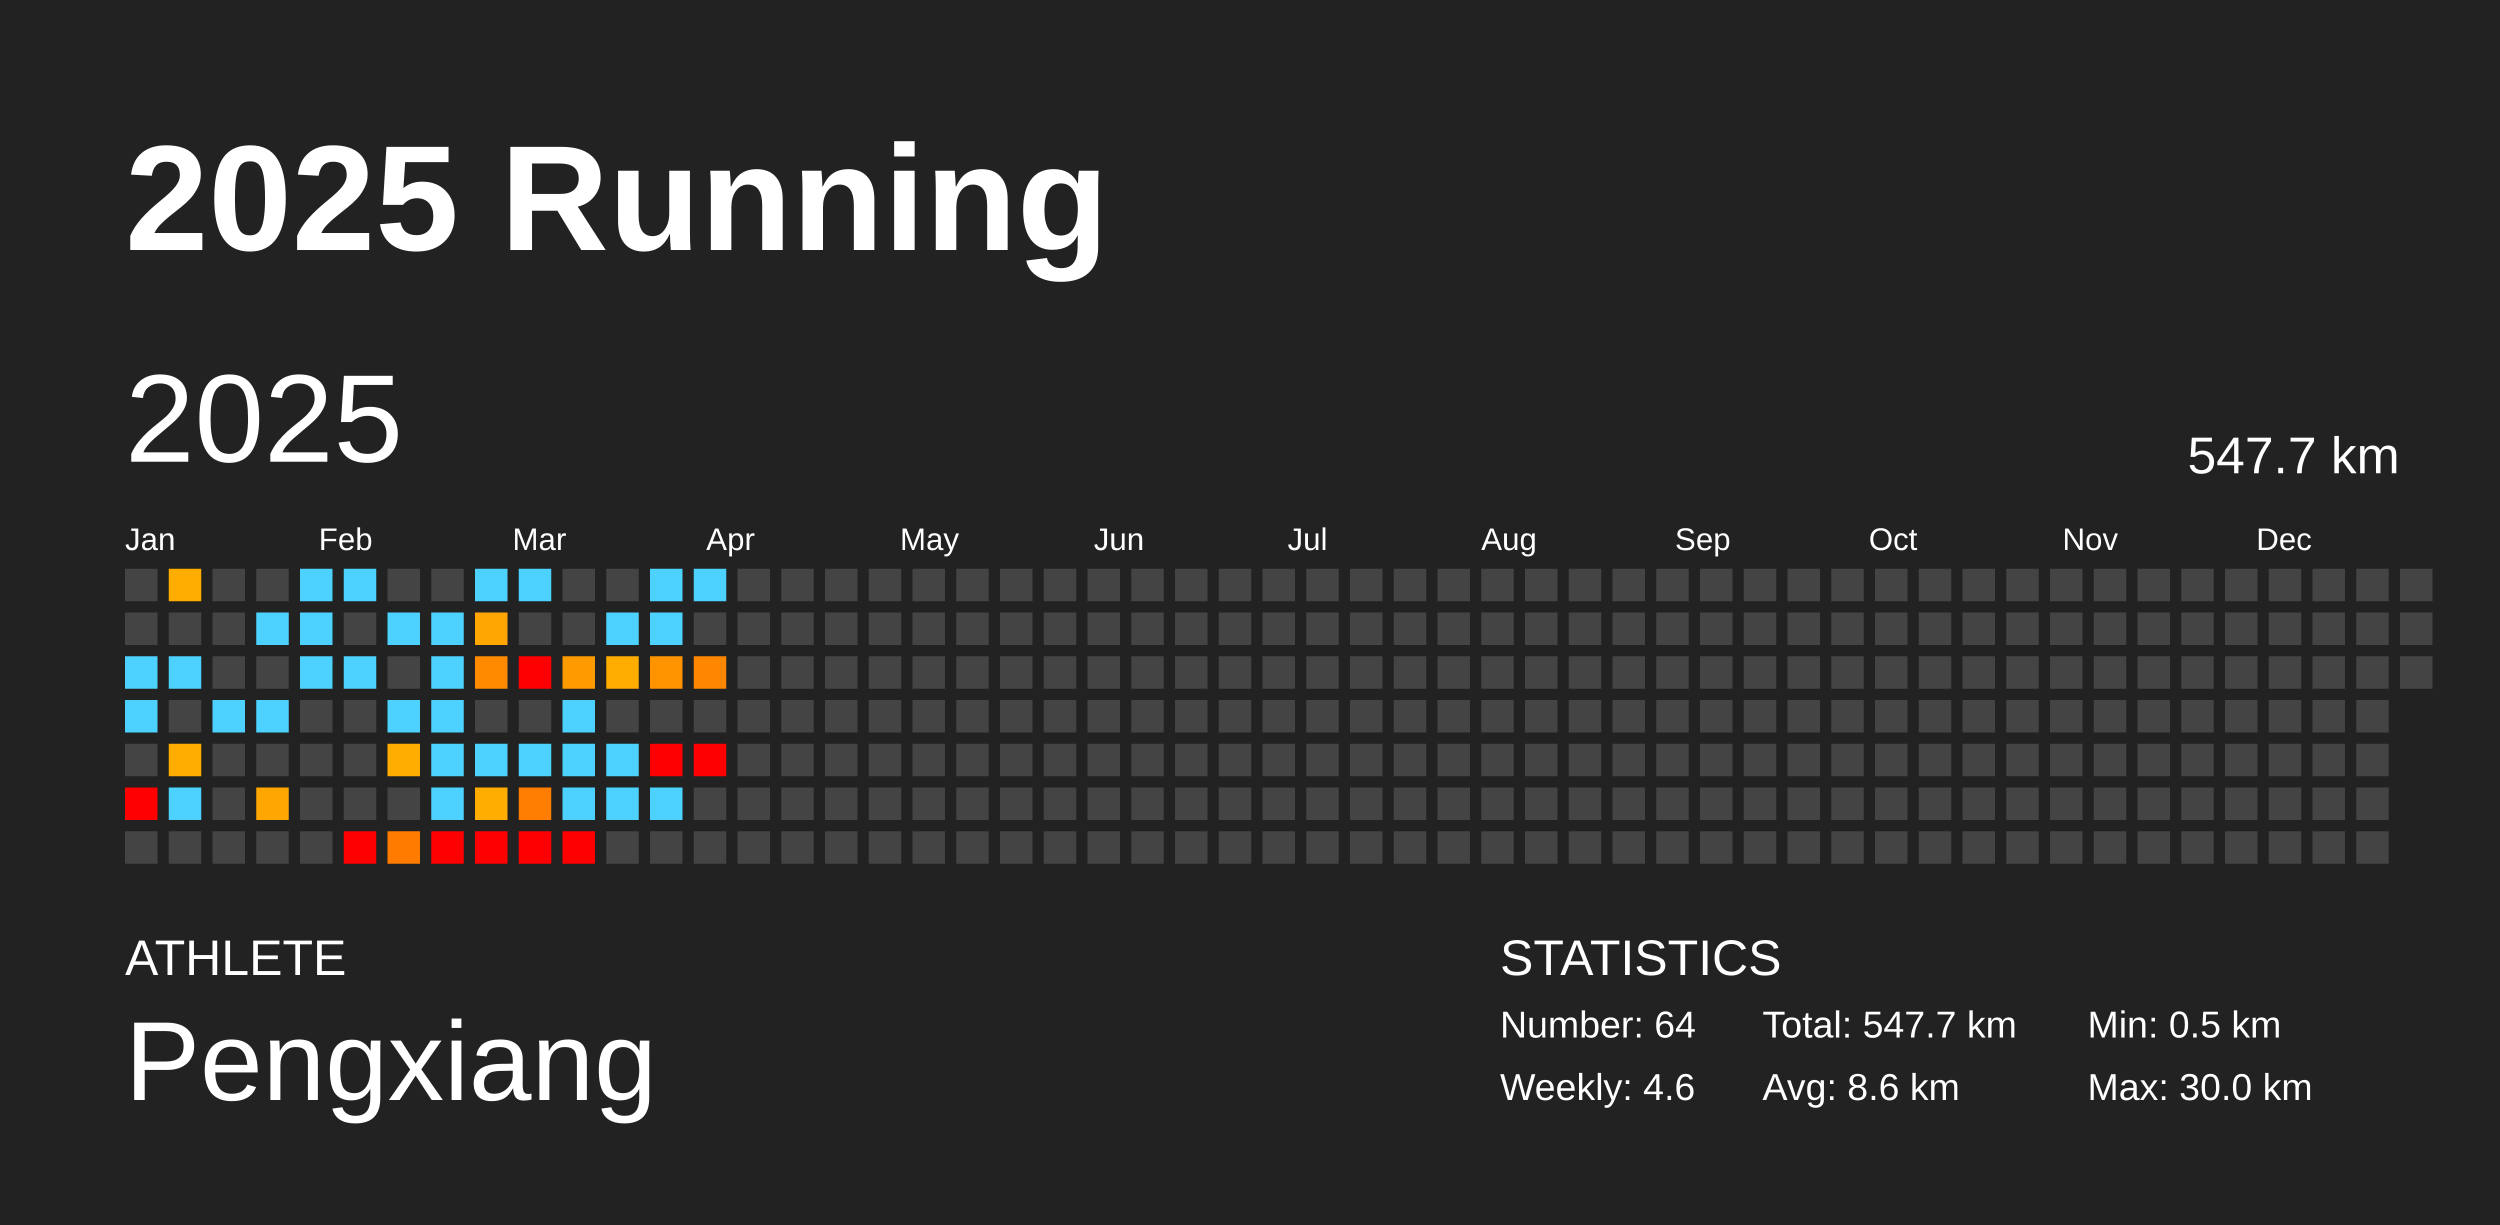
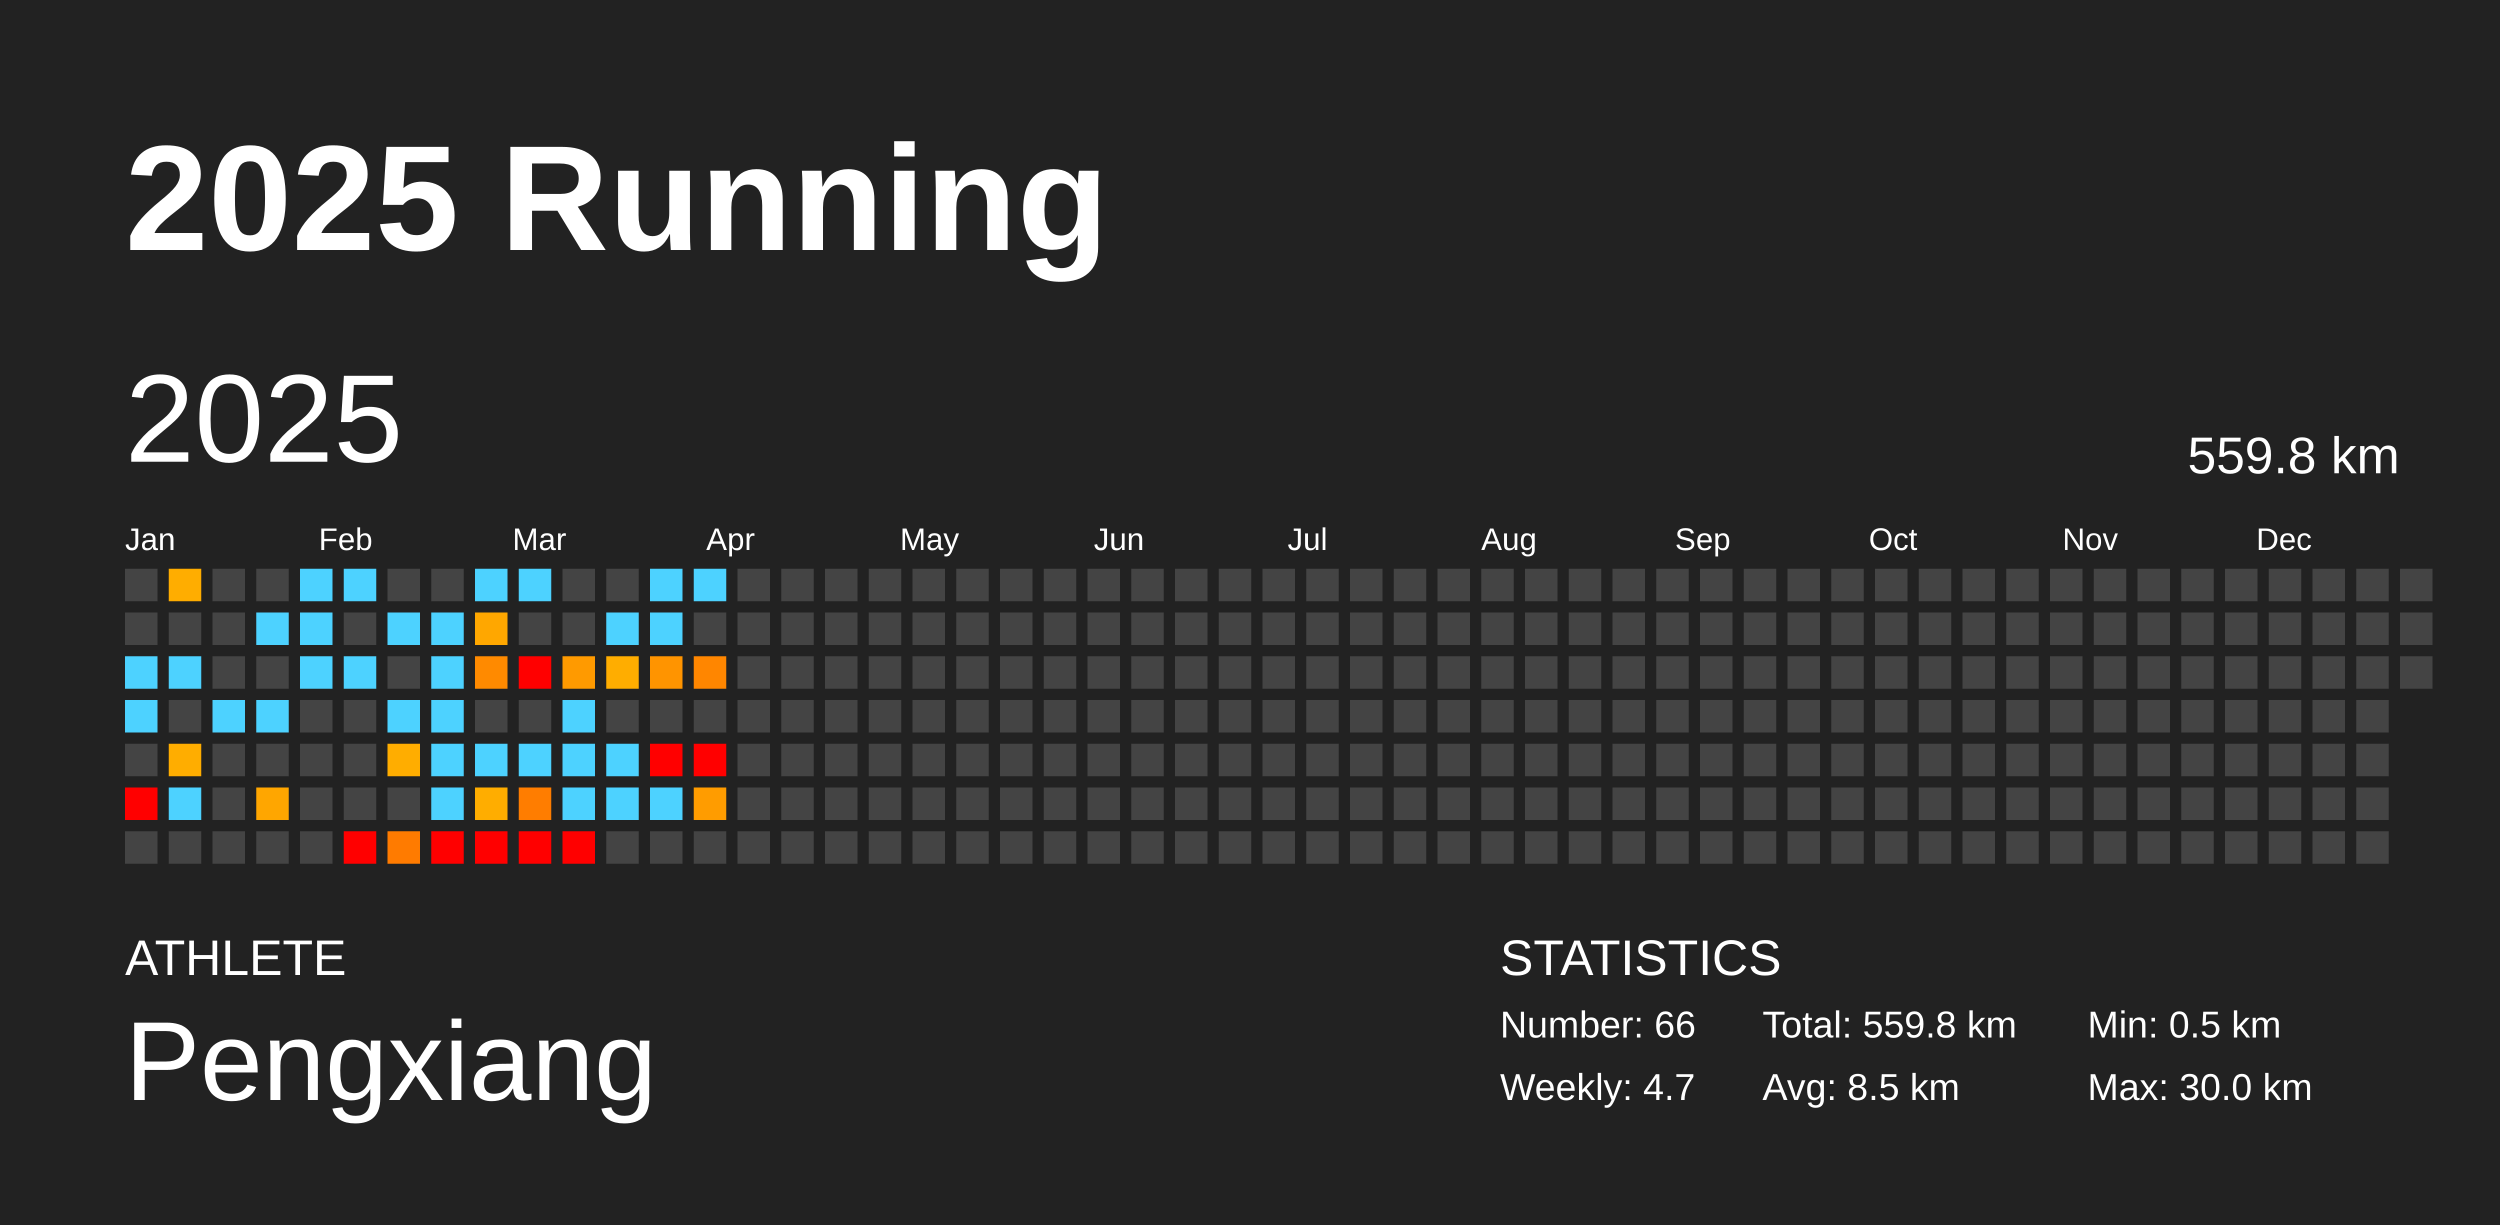
<svg xmlns="http://www.w3.org/2000/svg" baseProfile="full" height="98mm" version="1.1" viewBox="0,0,200,98" width="200mm">
  <defs />
  <rect fill="#222222" height="98" width="200" x="0" y="0" />
  <text fill="#FFFFFF" style="font-size:12px; font-family:Arial; font-weight:bold;" x="10" y="20">2025 Running</text>
  <text fill="#FFFFFF" style="font-size:4px; font-family:Arial" x="10" y="78">ATHLETE</text>
  <text fill="#FFFFFF" style="font-size:9px; font-family:Arial" x="10" y="88">Pengxiang</text>
  <text fill="#FFFFFF" style="font-size:4px; font-family:Arial" x="120" y="78">STATISTICS</text>
-   <text fill="#FFFFFF" style="font-size:3px; font-family:Arial" x="120" y="83">Number: 64</text>
-   <text fill="#FFFFFF" style="font-size:3px; font-family:Arial" x="120" y="88">Weekly: 4.6</text>
-   <text fill="#FFFFFF" style="font-size:3px; font-family:Arial" x="141" y="83">Total: 547.7 km</text>
-   <text fill="#FFFFFF" style="font-size:3px; font-family:Arial" x="141" y="88">Avg: 8.6 km</text>
+   <text fill="#FFFFFF" style="font-size:3px; font-family:Arial" x="120" y="83">Number: 66</text>
+   <text fill="#FFFFFF" style="font-size:3px; font-family:Arial" x="120" y="88">Weekly: 4.7</text>
+   <text fill="#FFFFFF" style="font-size:3px; font-family:Arial" x="141" y="83">Total: 559.8 km</text>
+   <text fill="#FFFFFF" style="font-size:3px; font-family:Arial" x="141" y="88">Avg: 8.5 km</text>
  <text fill="#FFFFFF" style="font-size:3px; font-family:Arial" x="167" y="83">Min: 0.5 km</text>
  <text fill="#FFFFFF" style="font-size:3px; font-family:Arial" x="167" y="88">Max: 30.0 km</text>
  <text dominant-baseline="hanging" fill="#FFFFFF" style="font-size:10.0px; font-family:Arial;" x="10" y="30">2025</text>
-   <text dominant-baseline="hanging" fill="#FFFFFF" style="font-size:4.125px; font-family:Arial;" x="175" y="35">547.7 km</text>
+   <text dominant-baseline="hanging" fill="#FFFFFF" style="font-size:4.125px; font-family:Arial;" x="175" y="35">559.8 km</text>
  <text fill="#FFFFFF" style="font-size:2.5px; font-family:Arial" x="10.0" y="44">Jan</text>
  <text fill="#FFFFFF" style="font-size:2.5px; font-family:Arial" x="25.5" y="44">Feb</text>
  <text fill="#FFFFFF" style="font-size:2.5px; font-family:Arial" x="41.0" y="44">Mar</text>
  <text fill="#FFFFFF" style="font-size:2.5px; font-family:Arial" x="56.5" y="44">Apr</text>
  <text fill="#FFFFFF" style="font-size:2.5px; font-family:Arial" x="72.0" y="44">May</text>
  <text fill="#FFFFFF" style="font-size:2.5px; font-family:Arial" x="87.5" y="44">Jun</text>
  <text fill="#FFFFFF" style="font-size:2.5px; font-family:Arial" x="103.0" y="44">Jul</text>
  <text fill="#FFFFFF" style="font-size:2.5px; font-family:Arial" x="118.5" y="44">Aug</text>
  <text fill="#FFFFFF" style="font-size:2.5px; font-family:Arial" x="134.0" y="44">Sep</text>
  <text fill="#FFFFFF" style="font-size:2.5px; font-family:Arial" x="149.5" y="44">Oct</text>
  <text fill="#FFFFFF" style="font-size:2.5px; font-family:Arial" x="165.0" y="44">Nov</text>
  <text fill="#FFFFFF" style="font-size:2.5px; font-family:Arial" x="180.5" y="44">Dec</text>
  <rect fill="#444444" height="2.6" width="2.6" x="10.0" y="45.5" />
  <rect fill="#444444" height="2.6" width="2.6" x="10.0" y="49.0" />
  <rect fill="#4dd2ff" height="2.6" width="2.6" x="10.0" y="52.5" />
  <rect fill="#4dd2ff" height="2.6" width="2.6" x="10.0" y="56.0" />
  <rect fill="#444444" height="2.6" width="2.6" x="10.0" y="59.5" />
  <rect fill="red" height="2.6" width="2.6" x="10.0" y="63.0" />
  <rect fill="#444444" height="2.6" width="2.6" x="10.0" y="66.5" />
  <rect fill="#ffad00" height="2.6" width="2.6" x="13.5" y="45.5" />
  <rect fill="#444444" height="2.6" width="2.6" x="13.5" y="49.0" />
  <rect fill="#4dd2ff" height="2.6" width="2.6" x="13.5" y="52.5" />
  <rect fill="#444444" height="2.6" width="2.6" x="13.5" y="56.0" />
  <rect fill="#ffad00" height="2.6" width="2.6" x="13.5" y="59.5" />
  <rect fill="#4dd2ff" height="2.6" width="2.6" x="13.5" y="63.0" />
  <rect fill="#444444" height="2.6" width="2.6" x="13.5" y="66.5" />
  <rect fill="#444444" height="2.6" width="2.6" x="17.0" y="45.5" />
  <rect fill="#444444" height="2.6" width="2.6" x="17.0" y="49.0" />
  <rect fill="#444444" height="2.6" width="2.6" x="17.0" y="52.5" />
  <rect fill="#4dd2ff" height="2.6" width="2.6" x="17.0" y="56.0" />
  <rect fill="#444444" height="2.6" width="2.6" x="17.0" y="59.5" />
  <rect fill="#444444" height="2.6" width="2.6" x="17.0" y="63.0" />
  <rect fill="#444444" height="2.6" width="2.6" x="17.0" y="66.5" />
  <rect fill="#444444" height="2.6" width="2.6" x="20.5" y="45.5" />
  <rect fill="#4dd2ff" height="2.6" width="2.6" x="20.5" y="49.0" />
  <rect fill="#444444" height="2.6" width="2.6" x="20.5" y="52.5" />
  <rect fill="#4dd2ff" height="2.6" width="2.6" x="20.5" y="56.0" />
  <rect fill="#444444" height="2.6" width="2.6" x="20.5" y="59.5" />
  <rect fill="#ffa600" height="2.6" width="2.6" x="20.5" y="63.0" />
  <rect fill="#444444" height="2.6" width="2.6" x="20.5" y="66.5" />
  <rect fill="#4dd2ff" height="2.6" width="2.6" x="24.0" y="45.5" />
  <rect fill="#4dd2ff" height="2.6" width="2.6" x="24.0" y="49.0" />
  <rect fill="#4dd2ff" height="2.6" width="2.6" x="24.0" y="52.5" />
  <rect fill="#444444" height="2.6" width="2.6" x="24.0" y="56.0" />
  <rect fill="#444444" height="2.6" width="2.6" x="24.0" y="59.5" />
  <rect fill="#444444" height="2.6" width="2.6" x="24.0" y="63.0" />
  <rect fill="#444444" height="2.6" width="2.6" x="24.0" y="66.5" />
  <rect fill="#4dd2ff" height="2.6" width="2.6" x="27.5" y="45.5" />
  <rect fill="#444444" height="2.6" width="2.6" x="27.5" y="49.0" />
  <rect fill="#4dd2ff" height="2.6" width="2.6" x="27.5" y="52.5" />
  <rect fill="#444444" height="2.6" width="2.6" x="27.5" y="56.0" />
  <rect fill="#444444" height="2.6" width="2.6" x="27.5" y="59.5" />
  <rect fill="#444444" height="2.6" width="2.6" x="27.5" y="63.0" />
  <rect fill="red" height="2.6" width="2.6" x="27.5" y="66.5" />
  <rect fill="#444444" height="2.6" width="2.6" x="31.0" y="45.5" />
  <rect fill="#4dd2ff" height="2.6" width="2.6" x="31.0" y="49.0" />
  <rect fill="#444444" height="2.6" width="2.6" x="31.0" y="52.5" />
  <rect fill="#4dd2ff" height="2.6" width="2.6" x="31.0" y="56.0" />
  <rect fill="#ffad00" height="2.6" width="2.6" x="31.0" y="59.5" />
  <rect fill="#444444" height="2.6" width="2.6" x="31.0" y="63.0" />
  <rect fill="#ff7b00" height="2.6" width="2.6" x="31.0" y="66.5" />
  <rect fill="#444444" height="2.6" width="2.6" x="34.5" y="45.5" />
  <rect fill="#4dd2ff" height="2.6" width="2.6" x="34.5" y="49.0" />
  <rect fill="#4dd2ff" height="2.6" width="2.6" x="34.5" y="52.5" />
  <rect fill="#4dd2ff" height="2.6" width="2.6" x="34.5" y="56.0" />
  <rect fill="#4dd2ff" height="2.6" width="2.6" x="34.5" y="59.5" />
  <rect fill="#4dd2ff" height="2.6" width="2.6" x="34.5" y="63.0" />
  <rect fill="red" height="2.6" width="2.6" x="34.5" y="66.5" />
  <rect fill="#4dd2ff" height="2.6" width="2.6" x="38.0" y="45.5" />
  <rect fill="#ffa700" height="2.6" width="2.6" x="38.0" y="49.0" />
  <rect fill="#ff8a00" height="2.6" width="2.6" x="38.0" y="52.5" />
  <rect fill="#444444" height="2.6" width="2.6" x="38.0" y="56.0" />
  <rect fill="#4dd2ff" height="2.6" width="2.6" x="38.0" y="59.5" />
  <rect fill="#ffad00" height="2.6" width="2.6" x="38.0" y="63.0" />
  <rect fill="red" height="2.6" width="2.6" x="38.0" y="66.5" />
  <rect fill="#4dd2ff" height="2.6" width="2.6" x="41.5" y="45.5" />
  <rect fill="#444444" height="2.6" width="2.6" x="41.5" y="49.0" />
  <rect fill="red" height="2.6" width="2.6" x="41.5" y="52.5" />
  <rect fill="#444444" height="2.6" width="2.6" x="41.5" y="56.0" />
  <rect fill="#4dd2ff" height="2.6" width="2.6" x="41.5" y="59.5" />
  <rect fill="#ff7d00" height="2.6" width="2.6" x="41.5" y="63.0" />
  <rect fill="red" height="2.6" width="2.6" x="41.5" y="66.5" />
  <rect fill="#444444" height="2.6" width="2.6" x="45.0" y="45.5" />
  <rect fill="#444444" height="2.6" width="2.6" x="45.0" y="49.0" />
  <rect fill="#ff9a00" height="2.6" width="2.6" x="45.0" y="52.5" />
  <rect fill="#4dd2ff" height="2.6" width="2.6" x="45.0" y="56.0" />
  <rect fill="#4dd2ff" height="2.6" width="2.6" x="45.0" y="59.5" />
  <rect fill="#4dd2ff" height="2.6" width="2.6" x="45.0" y="63.0" />
  <rect fill="red" height="2.6" width="2.6" x="45.0" y="66.5" />
  <rect fill="#444444" height="2.6" width="2.6" x="48.5" y="45.5" />
  <rect fill="#4dd2ff" height="2.6" width="2.6" x="48.5" y="49.0" />
  <rect fill="#ffad00" height="2.6" width="2.6" x="48.5" y="52.5" />
  <rect fill="#444444" height="2.6" width="2.6" x="48.5" y="56.0" />
  <rect fill="#4dd2ff" height="2.6" width="2.6" x="48.5" y="59.5" />
  <rect fill="#4dd2ff" height="2.6" width="2.6" x="48.5" y="63.0" />
  <rect fill="#444444" height="2.6" width="2.6" x="48.5" y="66.5" />
  <rect fill="#4dd2ff" height="2.6" width="2.6" x="52.0" y="45.5" />
  <rect fill="#4dd2ff" height="2.6" width="2.6" x="52.0" y="49.0" />
  <rect fill="#ff9400" height="2.6" width="2.6" x="52.0" y="52.5" />
  <rect fill="#444444" height="2.6" width="2.6" x="52.0" y="56.0" />
  <rect fill="red" height="2.6" width="2.6" x="52.0" y="59.5" />
  <rect fill="#4dd2ff" height="2.6" width="2.6" x="52.0" y="63.0" />
  <rect fill="#444444" height="2.6" width="2.6" x="52.0" y="66.5" />
  <rect fill="#4dd2ff" height="2.6" width="2.6" x="55.5" y="45.5" />
  <rect fill="#444444" height="2.6" width="2.6" x="55.5" y="49.0" />
  <rect fill="#ff8600" height="2.6" width="2.6" x="55.5" y="52.5" />
  <rect fill="#444444" height="2.6" width="2.6" x="55.5" y="56.0" />
  <rect fill="red" height="2.6" width="2.6" x="55.5" y="59.5" />
-   <rect fill="#444444" height="2.6" width="2.6" x="55.5" y="63.0" />
+   <rect fill="#ff9c00" height="2.6" width="2.6" x="55.5" y="63.0" />
  <rect fill="#444444" height="2.6" width="2.6" x="55.5" y="66.5" />
  <rect fill="#444444" height="2.6" width="2.6" x="59.0" y="45.5" />
  <rect fill="#444444" height="2.6" width="2.6" x="59.0" y="49.0" />
  <rect fill="#444444" height="2.6" width="2.6" x="59.0" y="52.5" />
  <rect fill="#444444" height="2.6" width="2.6" x="59.0" y="56.0" />
  <rect fill="#444444" height="2.6" width="2.6" x="59.0" y="59.5" />
  <rect fill="#444444" height="2.6" width="2.6" x="59.0" y="63.0" />
  <rect fill="#444444" height="2.6" width="2.6" x="59.0" y="66.5" />
  <rect fill="#444444" height="2.6" width="2.6" x="62.5" y="45.5" />
  <rect fill="#444444" height="2.6" width="2.6" x="62.5" y="49.0" />
  <rect fill="#444444" height="2.6" width="2.6" x="62.5" y="52.5" />
  <rect fill="#444444" height="2.6" width="2.6" x="62.5" y="56.0" />
  <rect fill="#444444" height="2.6" width="2.6" x="62.5" y="59.5" />
  <rect fill="#444444" height="2.6" width="2.6" x="62.5" y="63.0" />
  <rect fill="#444444" height="2.6" width="2.6" x="62.5" y="66.5" />
  <rect fill="#444444" height="2.6" width="2.6" x="66.0" y="45.5" />
  <rect fill="#444444" height="2.6" width="2.6" x="66.0" y="49.0" />
  <rect fill="#444444" height="2.6" width="2.6" x="66.0" y="52.5" />
  <rect fill="#444444" height="2.6" width="2.6" x="66.0" y="56.0" />
  <rect fill="#444444" height="2.6" width="2.6" x="66.0" y="59.5" />
  <rect fill="#444444" height="2.6" width="2.6" x="66.0" y="63.0" />
  <rect fill="#444444" height="2.6" width="2.6" x="66.0" y="66.5" />
  <rect fill="#444444" height="2.6" width="2.6" x="69.5" y="45.5" />
  <rect fill="#444444" height="2.6" width="2.6" x="69.5" y="49.0" />
  <rect fill="#444444" height="2.6" width="2.6" x="69.5" y="52.5" />
  <rect fill="#444444" height="2.6" width="2.6" x="69.5" y="56.0" />
  <rect fill="#444444" height="2.6" width="2.6" x="69.5" y="59.5" />
  <rect fill="#444444" height="2.6" width="2.6" x="69.5" y="63.0" />
  <rect fill="#444444" height="2.6" width="2.6" x="69.5" y="66.5" />
  <rect fill="#444444" height="2.6" width="2.6" x="73.0" y="45.5" />
  <rect fill="#444444" height="2.6" width="2.6" x="73.0" y="49.0" />
  <rect fill="#444444" height="2.6" width="2.6" x="73.0" y="52.5" />
  <rect fill="#444444" height="2.6" width="2.6" x="73.0" y="56.0" />
  <rect fill="#444444" height="2.6" width="2.6" x="73.0" y="59.5" />
  <rect fill="#444444" height="2.6" width="2.6" x="73.0" y="63.0" />
  <rect fill="#444444" height="2.6" width="2.6" x="73.0" y="66.5" />
  <rect fill="#444444" height="2.6" width="2.6" x="76.5" y="45.5" />
  <rect fill="#444444" height="2.6" width="2.6" x="76.5" y="49.0" />
  <rect fill="#444444" height="2.6" width="2.6" x="76.5" y="52.5" />
  <rect fill="#444444" height="2.6" width="2.6" x="76.5" y="56.0" />
  <rect fill="#444444" height="2.6" width="2.6" x="76.5" y="59.5" />
  <rect fill="#444444" height="2.6" width="2.6" x="76.5" y="63.0" />
  <rect fill="#444444" height="2.6" width="2.6" x="76.5" y="66.5" />
  <rect fill="#444444" height="2.6" width="2.6" x="80.0" y="45.5" />
  <rect fill="#444444" height="2.6" width="2.6" x="80.0" y="49.0" />
  <rect fill="#444444" height="2.6" width="2.6" x="80.0" y="52.5" />
  <rect fill="#444444" height="2.6" width="2.6" x="80.0" y="56.0" />
  <rect fill="#444444" height="2.6" width="2.6" x="80.0" y="59.5" />
  <rect fill="#444444" height="2.6" width="2.6" x="80.0" y="63.0" />
  <rect fill="#444444" height="2.6" width="2.6" x="80.0" y="66.5" />
  <rect fill="#444444" height="2.6" width="2.6" x="83.5" y="45.5" />
  <rect fill="#444444" height="2.6" width="2.6" x="83.5" y="49.0" />
  <rect fill="#444444" height="2.6" width="2.6" x="83.5" y="52.5" />
  <rect fill="#444444" height="2.6" width="2.6" x="83.5" y="56.0" />
  <rect fill="#444444" height="2.6" width="2.6" x="83.5" y="59.5" />
  <rect fill="#444444" height="2.6" width="2.6" x="83.5" y="63.0" />
  <rect fill="#444444" height="2.6" width="2.6" x="83.5" y="66.5" />
  <rect fill="#444444" height="2.6" width="2.6" x="87.0" y="45.5" />
  <rect fill="#444444" height="2.6" width="2.6" x="87.0" y="49.0" />
  <rect fill="#444444" height="2.6" width="2.6" x="87.0" y="52.5" />
  <rect fill="#444444" height="2.6" width="2.6" x="87.0" y="56.0" />
  <rect fill="#444444" height="2.6" width="2.6" x="87.0" y="59.5" />
  <rect fill="#444444" height="2.6" width="2.6" x="87.0" y="63.0" />
  <rect fill="#444444" height="2.6" width="2.6" x="87.0" y="66.5" />
  <rect fill="#444444" height="2.6" width="2.6" x="90.5" y="45.5" />
  <rect fill="#444444" height="2.6" width="2.6" x="90.5" y="49.0" />
  <rect fill="#444444" height="2.6" width="2.6" x="90.5" y="52.5" />
  <rect fill="#444444" height="2.6" width="2.6" x="90.5" y="56.0" />
  <rect fill="#444444" height="2.6" width="2.6" x="90.5" y="59.5" />
  <rect fill="#444444" height="2.6" width="2.6" x="90.5" y="63.0" />
  <rect fill="#444444" height="2.6" width="2.6" x="90.5" y="66.5" />
  <rect fill="#444444" height="2.6" width="2.6" x="94.0" y="45.5" />
  <rect fill="#444444" height="2.6" width="2.6" x="94.0" y="49.0" />
  <rect fill="#444444" height="2.6" width="2.6" x="94.0" y="52.5" />
  <rect fill="#444444" height="2.6" width="2.6" x="94.0" y="56.0" />
  <rect fill="#444444" height="2.6" width="2.6" x="94.0" y="59.5" />
  <rect fill="#444444" height="2.6" width="2.6" x="94.0" y="63.0" />
  <rect fill="#444444" height="2.6" width="2.6" x="94.0" y="66.5" />
  <rect fill="#444444" height="2.6" width="2.6" x="97.5" y="45.5" />
  <rect fill="#444444" height="2.6" width="2.6" x="97.5" y="49.0" />
  <rect fill="#444444" height="2.6" width="2.6" x="97.5" y="52.5" />
  <rect fill="#444444" height="2.6" width="2.6" x="97.5" y="56.0" />
  <rect fill="#444444" height="2.6" width="2.6" x="97.5" y="59.5" />
  <rect fill="#444444" height="2.6" width="2.6" x="97.5" y="63.0" />
  <rect fill="#444444" height="2.6" width="2.6" x="97.5" y="66.5" />
  <rect fill="#444444" height="2.6" width="2.6" x="101.0" y="45.5" />
  <rect fill="#444444" height="2.6" width="2.6" x="101.0" y="49.0" />
  <rect fill="#444444" height="2.6" width="2.6" x="101.0" y="52.5" />
  <rect fill="#444444" height="2.6" width="2.6" x="101.0" y="56.0" />
  <rect fill="#444444" height="2.6" width="2.6" x="101.0" y="59.5" />
  <rect fill="#444444" height="2.6" width="2.6" x="101.0" y="63.0" />
  <rect fill="#444444" height="2.6" width="2.6" x="101.0" y="66.5" />
  <rect fill="#444444" height="2.6" width="2.6" x="104.5" y="45.5" />
  <rect fill="#444444" height="2.6" width="2.6" x="104.5" y="49.0" />
  <rect fill="#444444" height="2.6" width="2.6" x="104.5" y="52.5" />
  <rect fill="#444444" height="2.6" width="2.6" x="104.5" y="56.0" />
  <rect fill="#444444" height="2.6" width="2.6" x="104.5" y="59.5" />
  <rect fill="#444444" height="2.6" width="2.6" x="104.5" y="63.0" />
  <rect fill="#444444" height="2.6" width="2.6" x="104.5" y="66.5" />
  <rect fill="#444444" height="2.6" width="2.6" x="108.0" y="45.5" />
  <rect fill="#444444" height="2.6" width="2.6" x="108.0" y="49.0" />
  <rect fill="#444444" height="2.6" width="2.6" x="108.0" y="52.5" />
  <rect fill="#444444" height="2.6" width="2.6" x="108.0" y="56.0" />
  <rect fill="#444444" height="2.6" width="2.6" x="108.0" y="59.5" />
  <rect fill="#444444" height="2.6" width="2.6" x="108.0" y="63.0" />
  <rect fill="#444444" height="2.6" width="2.6" x="108.0" y="66.5" />
  <rect fill="#444444" height="2.6" width="2.6" x="111.5" y="45.5" />
  <rect fill="#444444" height="2.6" width="2.6" x="111.5" y="49.0" />
  <rect fill="#444444" height="2.6" width="2.6" x="111.5" y="52.5" />
  <rect fill="#444444" height="2.6" width="2.6" x="111.5" y="56.0" />
  <rect fill="#444444" height="2.6" width="2.6" x="111.5" y="59.5" />
  <rect fill="#444444" height="2.6" width="2.6" x="111.5" y="63.0" />
  <rect fill="#444444" height="2.6" width="2.6" x="111.5" y="66.5" />
  <rect fill="#444444" height="2.6" width="2.6" x="115.0" y="45.5" />
  <rect fill="#444444" height="2.6" width="2.6" x="115.0" y="49.0" />
  <rect fill="#444444" height="2.6" width="2.6" x="115.0" y="52.5" />
  <rect fill="#444444" height="2.6" width="2.6" x="115.0" y="56.0" />
  <rect fill="#444444" height="2.6" width="2.6" x="115.0" y="59.5" />
  <rect fill="#444444" height="2.6" width="2.6" x="115.0" y="63.0" />
  <rect fill="#444444" height="2.6" width="2.6" x="115.0" y="66.5" />
  <rect fill="#444444" height="2.6" width="2.6" x="118.5" y="45.5" />
  <rect fill="#444444" height="2.6" width="2.6" x="118.5" y="49.0" />
  <rect fill="#444444" height="2.6" width="2.6" x="118.5" y="52.5" />
  <rect fill="#444444" height="2.6" width="2.6" x="118.5" y="56.0" />
  <rect fill="#444444" height="2.6" width="2.6" x="118.5" y="59.5" />
  <rect fill="#444444" height="2.6" width="2.6" x="118.5" y="63.0" />
  <rect fill="#444444" height="2.6" width="2.6" x="118.5" y="66.5" />
  <rect fill="#444444" height="2.6" width="2.6" x="122.0" y="45.5" />
  <rect fill="#444444" height="2.6" width="2.6" x="122.0" y="49.0" />
  <rect fill="#444444" height="2.6" width="2.6" x="122.0" y="52.5" />
  <rect fill="#444444" height="2.6" width="2.6" x="122.0" y="56.0" />
  <rect fill="#444444" height="2.6" width="2.6" x="122.0" y="59.5" />
  <rect fill="#444444" height="2.6" width="2.6" x="122.0" y="63.0" />
  <rect fill="#444444" height="2.6" width="2.6" x="122.0" y="66.5" />
  <rect fill="#444444" height="2.6" width="2.6" x="125.5" y="45.5" />
  <rect fill="#444444" height="2.6" width="2.6" x="125.5" y="49.0" />
  <rect fill="#444444" height="2.6" width="2.6" x="125.5" y="52.5" />
  <rect fill="#444444" height="2.6" width="2.6" x="125.5" y="56.0" />
  <rect fill="#444444" height="2.6" width="2.6" x="125.5" y="59.5" />
  <rect fill="#444444" height="2.6" width="2.6" x="125.5" y="63.0" />
  <rect fill="#444444" height="2.6" width="2.6" x="125.5" y="66.5" />
  <rect fill="#444444" height="2.6" width="2.6" x="129.0" y="45.5" />
  <rect fill="#444444" height="2.6" width="2.6" x="129.0" y="49.0" />
  <rect fill="#444444" height="2.6" width="2.6" x="129.0" y="52.5" />
  <rect fill="#444444" height="2.6" width="2.6" x="129.0" y="56.0" />
  <rect fill="#444444" height="2.6" width="2.6" x="129.0" y="59.5" />
  <rect fill="#444444" height="2.6" width="2.6" x="129.0" y="63.0" />
  <rect fill="#444444" height="2.6" width="2.6" x="129.0" y="66.5" />
  <rect fill="#444444" height="2.6" width="2.6" x="132.5" y="45.5" />
  <rect fill="#444444" height="2.6" width="2.6" x="132.5" y="49.0" />
  <rect fill="#444444" height="2.6" width="2.6" x="132.5" y="52.5" />
  <rect fill="#444444" height="2.6" width="2.6" x="132.5" y="56.0" />
  <rect fill="#444444" height="2.6" width="2.6" x="132.5" y="59.5" />
  <rect fill="#444444" height="2.6" width="2.6" x="132.5" y="63.0" />
  <rect fill="#444444" height="2.6" width="2.6" x="132.5" y="66.5" />
  <rect fill="#444444" height="2.6" width="2.6" x="136.0" y="45.5" />
  <rect fill="#444444" height="2.6" width="2.6" x="136.0" y="49.0" />
  <rect fill="#444444" height="2.6" width="2.6" x="136.0" y="52.5" />
  <rect fill="#444444" height="2.6" width="2.6" x="136.0" y="56.0" />
  <rect fill="#444444" height="2.6" width="2.6" x="136.0" y="59.5" />
  <rect fill="#444444" height="2.6" width="2.6" x="136.0" y="63.0" />
  <rect fill="#444444" height="2.6" width="2.6" x="136.0" y="66.5" />
  <rect fill="#444444" height="2.6" width="2.6" x="139.5" y="45.5" />
  <rect fill="#444444" height="2.6" width="2.6" x="139.5" y="49.0" />
  <rect fill="#444444" height="2.6" width="2.6" x="139.5" y="52.5" />
  <rect fill="#444444" height="2.6" width="2.6" x="139.5" y="56.0" />
  <rect fill="#444444" height="2.6" width="2.6" x="139.5" y="59.5" />
  <rect fill="#444444" height="2.6" width="2.6" x="139.5" y="63.0" />
  <rect fill="#444444" height="2.6" width="2.6" x="139.5" y="66.5" />
  <rect fill="#444444" height="2.6" width="2.6" x="143.0" y="45.5" />
  <rect fill="#444444" height="2.6" width="2.6" x="143.0" y="49.0" />
  <rect fill="#444444" height="2.6" width="2.6" x="143.0" y="52.5" />
  <rect fill="#444444" height="2.6" width="2.6" x="143.0" y="56.0" />
  <rect fill="#444444" height="2.6" width="2.6" x="143.0" y="59.5" />
  <rect fill="#444444" height="2.6" width="2.6" x="143.0" y="63.0" />
  <rect fill="#444444" height="2.6" width="2.6" x="143.0" y="66.5" />
  <rect fill="#444444" height="2.6" width="2.6" x="146.5" y="45.5" />
  <rect fill="#444444" height="2.6" width="2.6" x="146.5" y="49.0" />
  <rect fill="#444444" height="2.6" width="2.6" x="146.5" y="52.5" />
  <rect fill="#444444" height="2.6" width="2.6" x="146.5" y="56.0" />
  <rect fill="#444444" height="2.6" width="2.6" x="146.5" y="59.5" />
  <rect fill="#444444" height="2.6" width="2.6" x="146.5" y="63.0" />
  <rect fill="#444444" height="2.6" width="2.6" x="146.5" y="66.5" />
  <rect fill="#444444" height="2.6" width="2.6" x="150.0" y="45.5" />
  <rect fill="#444444" height="2.6" width="2.6" x="150.0" y="49.0" />
  <rect fill="#444444" height="2.6" width="2.6" x="150.0" y="52.5" />
  <rect fill="#444444" height="2.6" width="2.6" x="150.0" y="56.0" />
  <rect fill="#444444" height="2.6" width="2.6" x="150.0" y="59.5" />
  <rect fill="#444444" height="2.6" width="2.6" x="150.0" y="63.0" />
  <rect fill="#444444" height="2.6" width="2.6" x="150.0" y="66.5" />
  <rect fill="#444444" height="2.6" width="2.6" x="153.5" y="45.5" />
  <rect fill="#444444" height="2.6" width="2.6" x="153.5" y="49.0" />
  <rect fill="#444444" height="2.6" width="2.6" x="153.5" y="52.5" />
  <rect fill="#444444" height="2.6" width="2.6" x="153.5" y="56.0" />
  <rect fill="#444444" height="2.6" width="2.6" x="153.5" y="59.5" />
  <rect fill="#444444" height="2.6" width="2.6" x="153.5" y="63.0" />
  <rect fill="#444444" height="2.6" width="2.6" x="153.5" y="66.5" />
  <rect fill="#444444" height="2.6" width="2.6" x="157.0" y="45.5" />
  <rect fill="#444444" height="2.6" width="2.6" x="157.0" y="49.0" />
  <rect fill="#444444" height="2.6" width="2.6" x="157.0" y="52.5" />
  <rect fill="#444444" height="2.6" width="2.6" x="157.0" y="56.0" />
  <rect fill="#444444" height="2.6" width="2.6" x="157.0" y="59.5" />
  <rect fill="#444444" height="2.6" width="2.6" x="157.0" y="63.0" />
  <rect fill="#444444" height="2.6" width="2.6" x="157.0" y="66.5" />
  <rect fill="#444444" height="2.6" width="2.6" x="160.5" y="45.5" />
  <rect fill="#444444" height="2.6" width="2.6" x="160.5" y="49.0" />
  <rect fill="#444444" height="2.6" width="2.6" x="160.5" y="52.5" />
  <rect fill="#444444" height="2.6" width="2.6" x="160.5" y="56.0" />
  <rect fill="#444444" height="2.6" width="2.6" x="160.5" y="59.5" />
  <rect fill="#444444" height="2.6" width="2.6" x="160.5" y="63.0" />
  <rect fill="#444444" height="2.6" width="2.6" x="160.5" y="66.5" />
  <rect fill="#444444" height="2.6" width="2.6" x="164.0" y="45.5" />
  <rect fill="#444444" height="2.6" width="2.6" x="164.0" y="49.0" />
  <rect fill="#444444" height="2.6" width="2.6" x="164.0" y="52.5" />
  <rect fill="#444444" height="2.6" width="2.6" x="164.0" y="56.0" />
  <rect fill="#444444" height="2.6" width="2.6" x="164.0" y="59.5" />
  <rect fill="#444444" height="2.6" width="2.6" x="164.0" y="63.0" />
  <rect fill="#444444" height="2.6" width="2.6" x="164.0" y="66.5" />
  <rect fill="#444444" height="2.6" width="2.6" x="167.5" y="45.5" />
  <rect fill="#444444" height="2.6" width="2.6" x="167.5" y="49.0" />
  <rect fill="#444444" height="2.6" width="2.6" x="167.5" y="52.5" />
  <rect fill="#444444" height="2.6" width="2.6" x="167.5" y="56.0" />
  <rect fill="#444444" height="2.6" width="2.6" x="167.5" y="59.5" />
  <rect fill="#444444" height="2.6" width="2.6" x="167.5" y="63.0" />
  <rect fill="#444444" height="2.6" width="2.6" x="167.5" y="66.5" />
  <rect fill="#444444" height="2.6" width="2.6" x="171.0" y="45.5" />
  <rect fill="#444444" height="2.6" width="2.6" x="171.0" y="49.0" />
  <rect fill="#444444" height="2.6" width="2.6" x="171.0" y="52.5" />
  <rect fill="#444444" height="2.6" width="2.6" x="171.0" y="56.0" />
  <rect fill="#444444" height="2.6" width="2.6" x="171.0" y="59.5" />
  <rect fill="#444444" height="2.6" width="2.6" x="171.0" y="63.0" />
  <rect fill="#444444" height="2.6" width="2.6" x="171.0" y="66.5" />
  <rect fill="#444444" height="2.6" width="2.6" x="174.5" y="45.5" />
  <rect fill="#444444" height="2.6" width="2.6" x="174.5" y="49.0" />
  <rect fill="#444444" height="2.6" width="2.6" x="174.5" y="52.5" />
  <rect fill="#444444" height="2.6" width="2.6" x="174.5" y="56.0" />
  <rect fill="#444444" height="2.6" width="2.6" x="174.5" y="59.5" />
  <rect fill="#444444" height="2.6" width="2.6" x="174.5" y="63.0" />
  <rect fill="#444444" height="2.6" width="2.6" x="174.5" y="66.5" />
  <rect fill="#444444" height="2.6" width="2.6" x="178.0" y="45.5" />
  <rect fill="#444444" height="2.6" width="2.6" x="178.0" y="49.0" />
  <rect fill="#444444" height="2.6" width="2.6" x="178.0" y="52.5" />
  <rect fill="#444444" height="2.6" width="2.6" x="178.0" y="56.0" />
  <rect fill="#444444" height="2.6" width="2.6" x="178.0" y="59.5" />
  <rect fill="#444444" height="2.6" width="2.6" x="178.0" y="63.0" />
  <rect fill="#444444" height="2.6" width="2.6" x="178.0" y="66.5" />
  <rect fill="#444444" height="2.6" width="2.6" x="181.5" y="45.5" />
  <rect fill="#444444" height="2.6" width="2.6" x="181.5" y="49.0" />
  <rect fill="#444444" height="2.6" width="2.6" x="181.5" y="52.5" />
  <rect fill="#444444" height="2.6" width="2.6" x="181.5" y="56.0" />
  <rect fill="#444444" height="2.6" width="2.6" x="181.5" y="59.5" />
  <rect fill="#444444" height="2.6" width="2.6" x="181.5" y="63.0" />
  <rect fill="#444444" height="2.6" width="2.6" x="181.5" y="66.5" />
  <rect fill="#444444" height="2.6" width="2.6" x="185.0" y="45.5" />
  <rect fill="#444444" height="2.6" width="2.6" x="185.0" y="49.0" />
  <rect fill="#444444" height="2.6" width="2.6" x="185.0" y="52.5" />
  <rect fill="#444444" height="2.6" width="2.6" x="185.0" y="56.0" />
  <rect fill="#444444" height="2.6" width="2.6" x="185.0" y="59.5" />
  <rect fill="#444444" height="2.6" width="2.6" x="185.0" y="63.0" />
  <rect fill="#444444" height="2.6" width="2.6" x="185.0" y="66.5" />
  <rect fill="#444444" height="2.6" width="2.6" x="188.5" y="45.5" />
  <rect fill="#444444" height="2.6" width="2.6" x="188.5" y="49.0" />
  <rect fill="#444444" height="2.6" width="2.6" x="188.5" y="52.5" />
  <rect fill="#444444" height="2.6" width="2.6" x="188.5" y="56.0" />
  <rect fill="#444444" height="2.6" width="2.6" x="188.5" y="59.5" />
  <rect fill="#444444" height="2.6" width="2.6" x="188.5" y="63.0" />
  <rect fill="#444444" height="2.6" width="2.6" x="188.5" y="66.5" />
  <rect fill="#444444" height="2.6" width="2.6" x="192.0" y="45.5" />
  <rect fill="#444444" height="2.6" width="2.6" x="192.0" y="49.0" />
  <rect fill="#444444" height="2.6" width="2.6" x="192.0" y="52.5" />
</svg>
